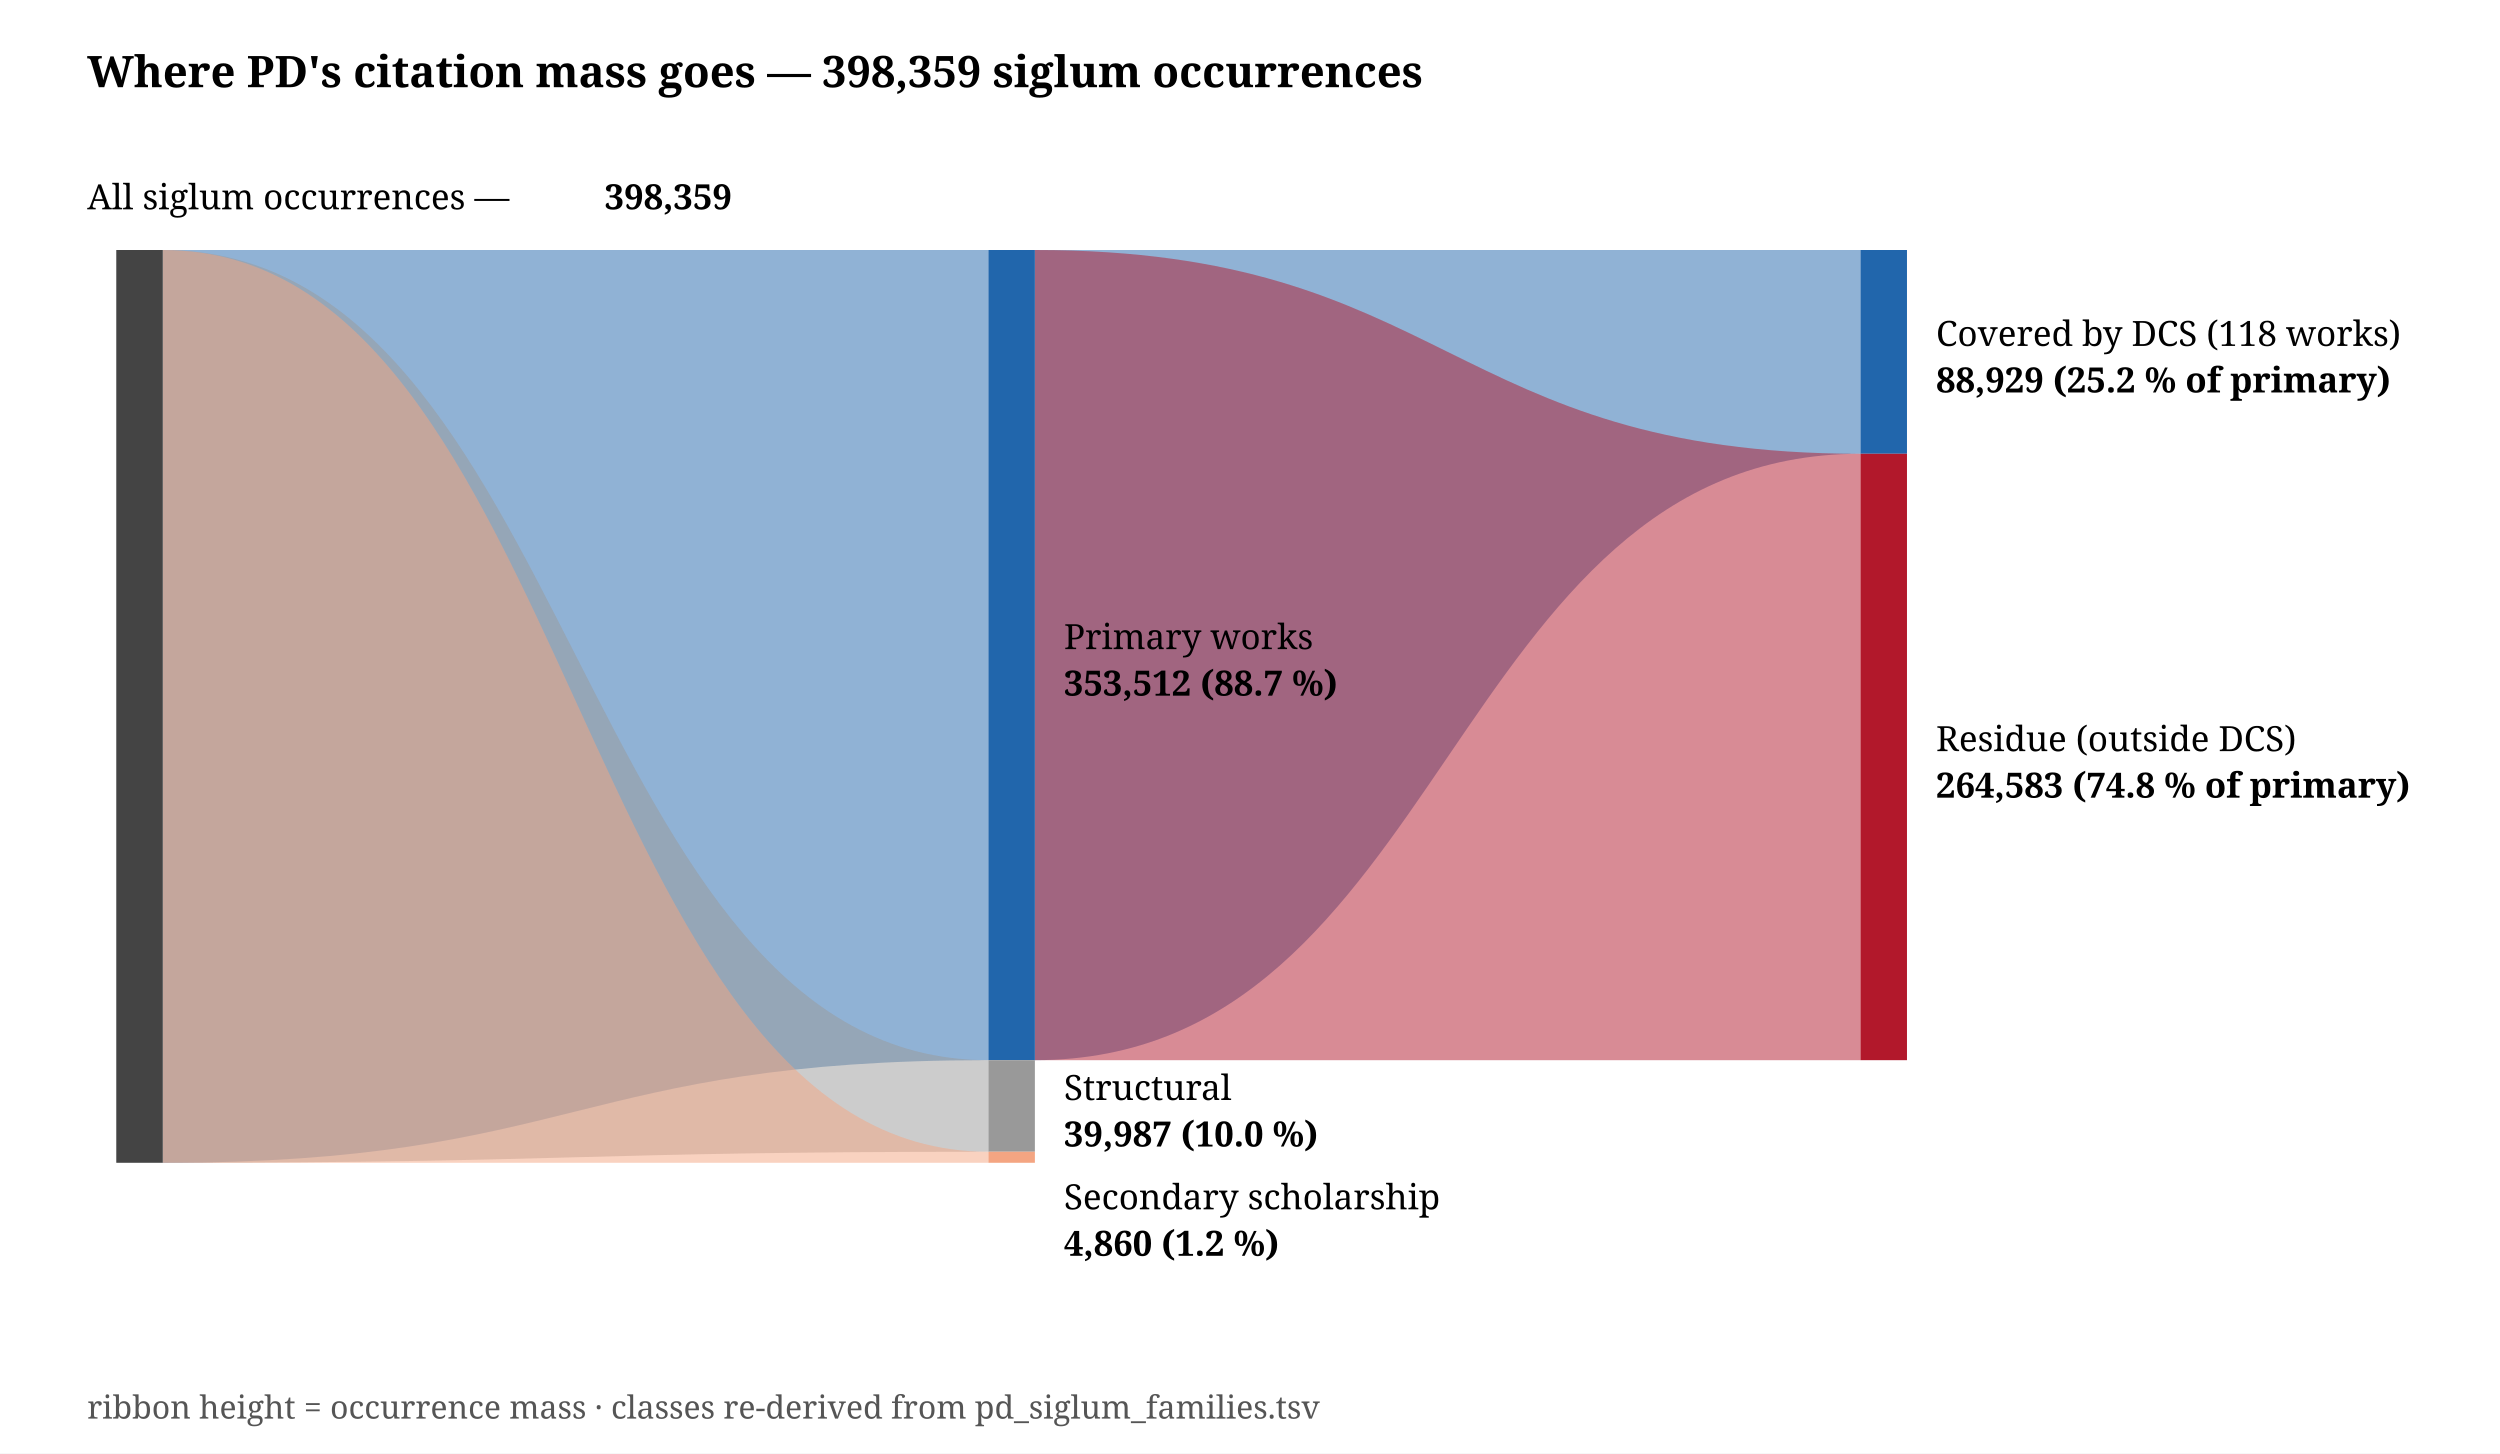
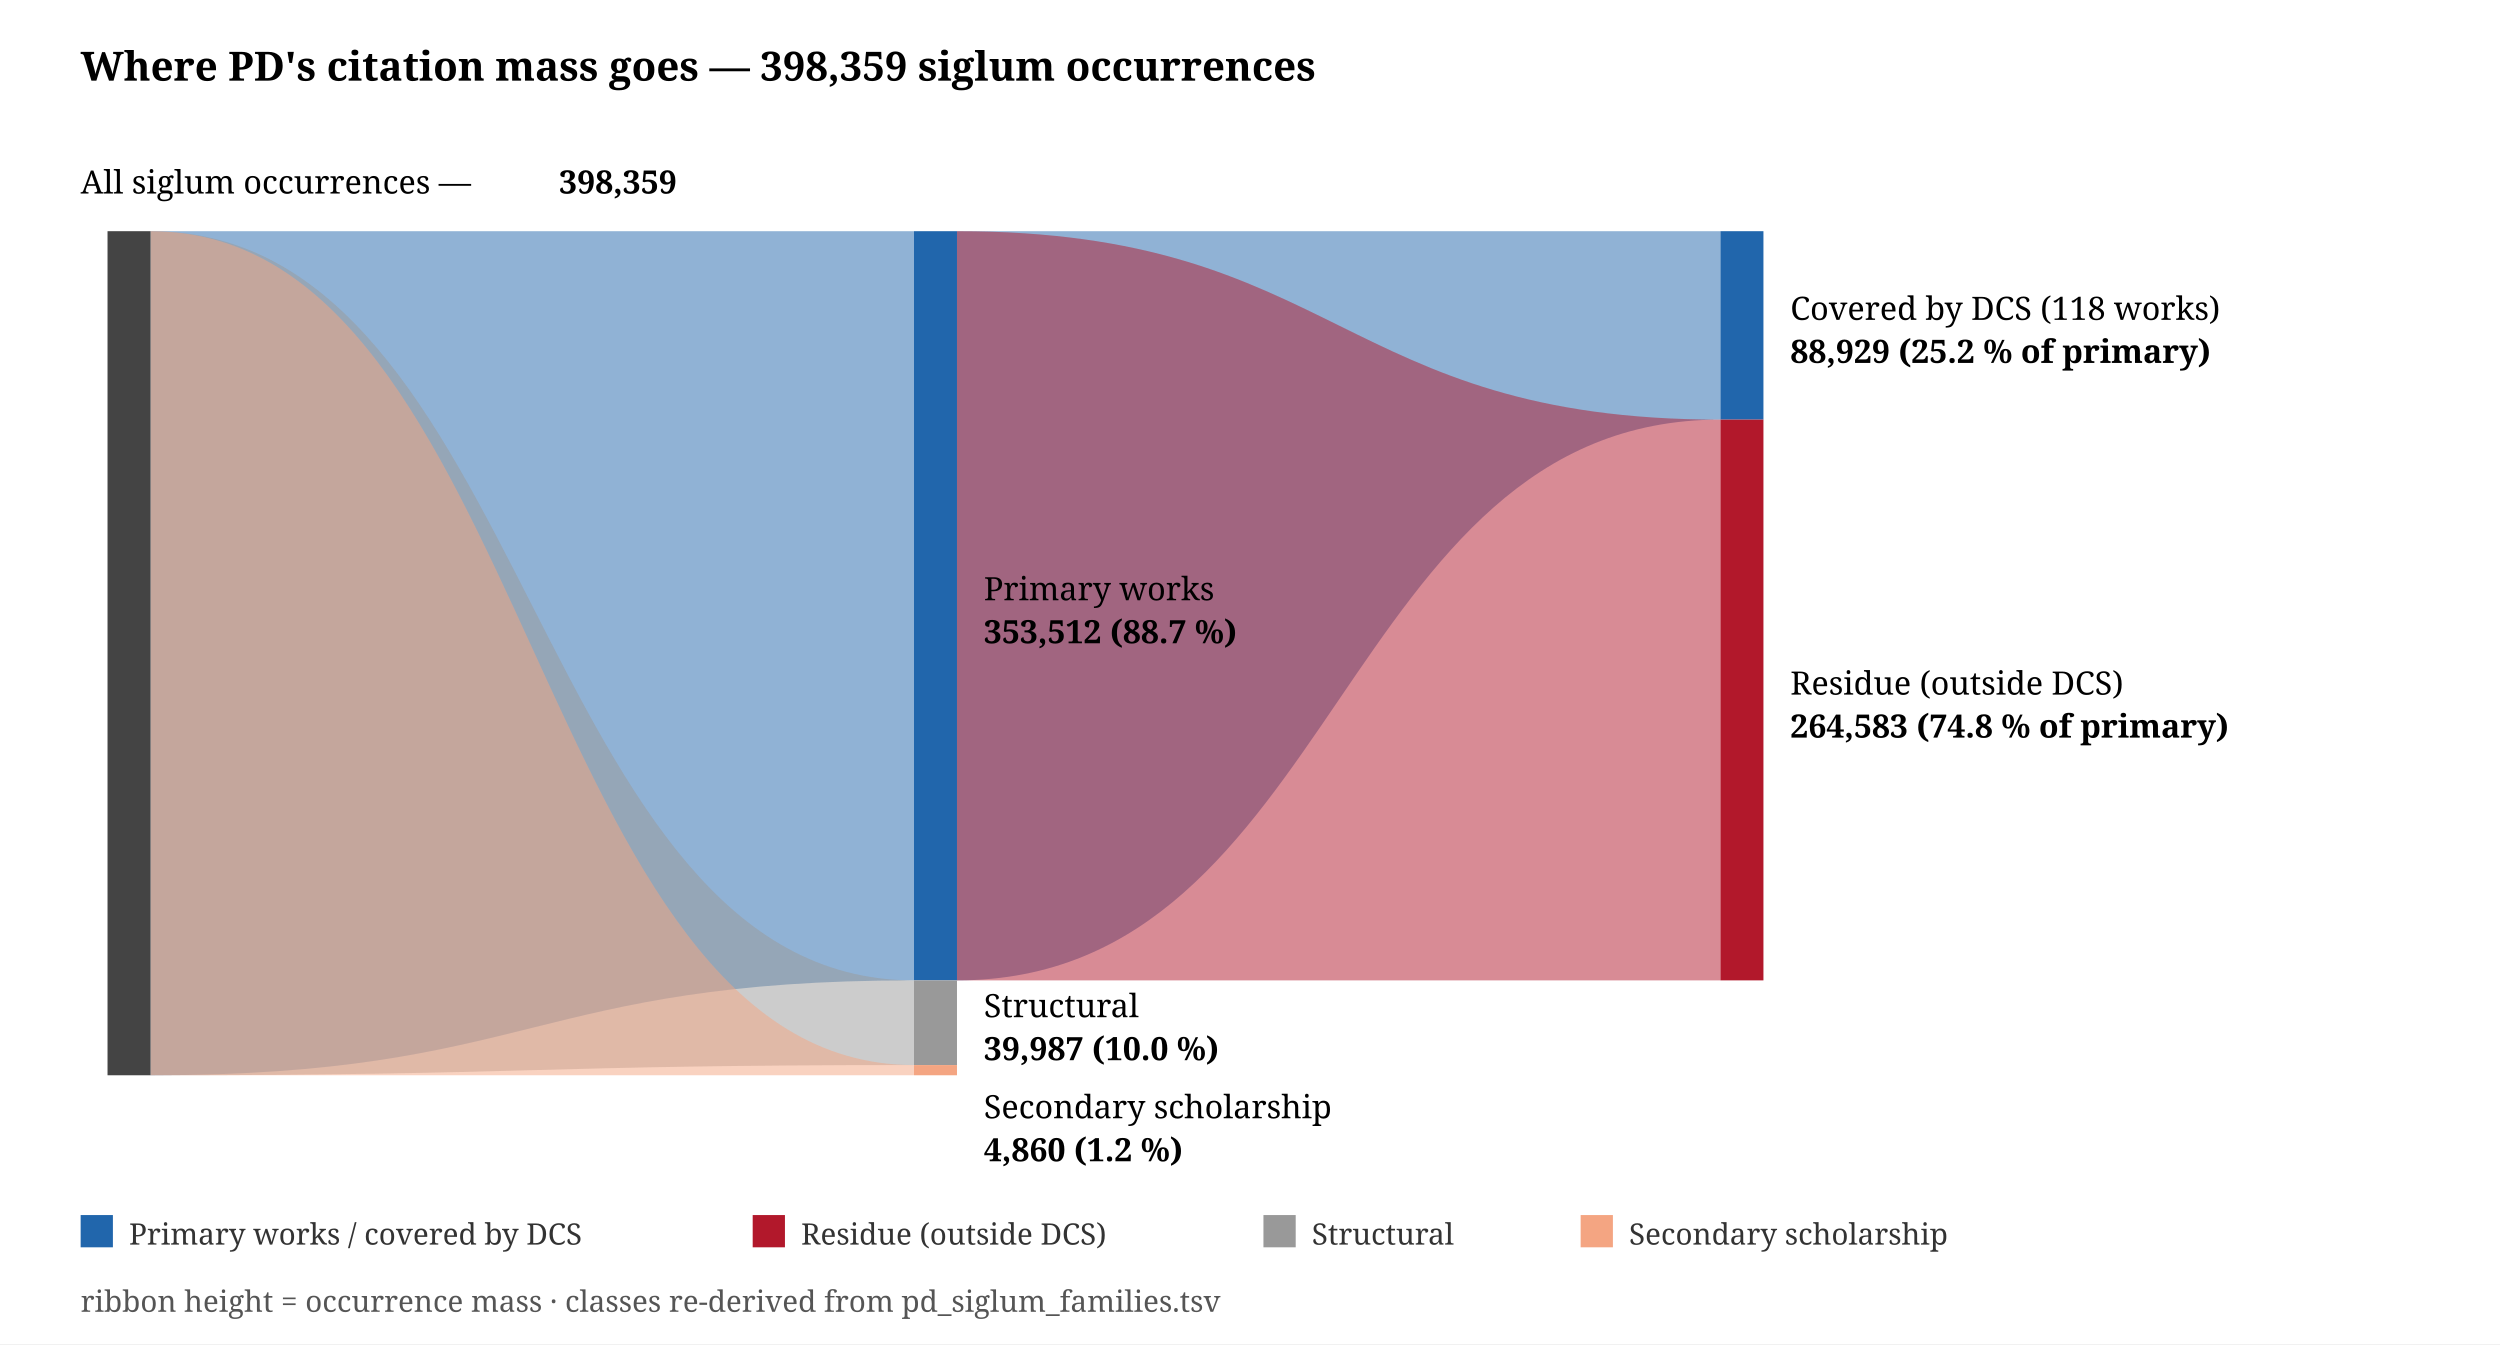
- <svg xmlns="http://www.w3.org/2000/svg" width="860" height="500" viewBox="0 0 860 500">
-   <rect width="860" height="500" fill="white" />
+ <svg xmlns="http://www.w3.org/2000/svg" width="930" height="500" viewBox="0 0 930 500">
+   <rect width="930" height="500" fill="white" />
  <text x="30" y="30" font-family="Georgia, serif" font-size="15" font-weight="bold">Where PD's citation mass goes — 398,359 siglum occurrences</text>
  <text x="30" y="72" font-family="Georgia, serif" font-size="12">All siglum occurrences — </text>
  <text x="208" y="72" font-family="Georgia, serif" font-size="12" font-weight="bold">398,359</text>
  <path d="M 56 86.0 C 198.0 86.0, 198.0 86.0, 340 86.0 L 340 364.7 C 198.0 364.7, 198.0 400.0, 56 400.0 Z" fill="#2166ac" opacity="0.5" />
  <path d="M 56 86.0 C 198.0 86.0, 198.0 364.7, 340 364.7 L 340 396.2 C 198.0 396.2, 198.0 400.0, 56 400.0 Z" fill="#999999" opacity="0.5" />
  <path d="M 56 86.0 C 198.0 86.0, 198.0 396.2, 340 396.2 L 340 400.0 C 198.0 400.0, 198.0 400.0, 56 400.0 Z" fill="#f4a582" opacity="0.5" />
  <path d="M 356 86.0 C 498.0 86.0, 498.0 86.0, 640 86.0 L 640 156.1 C 498.0 156.1, 498.0 364.7, 356 364.7 Z" fill="#2166ac" opacity="0.5" />
  <path d="M 356 86.0 C 498.0 86.0, 498.0 156.1, 640 156.1 L 640 364.7 C 498.0 364.7, 498.0 364.7, 356 364.7 Z" fill="#b2182b" opacity="0.5" />
  <rect x="40" y="86" width="16" height="314" fill="#444444" />
  <rect x="340" y="86.0" width="16" height="278.7" fill="#2166ac" />
  <rect x="340" y="364.7" width="16" height="31.5" fill="#999999" />
  <rect x="340" y="396.2" width="16" height="3.8" fill="#f4a582" />
  <rect x="640" y="86.0" width="16" height="70.1" fill="#2166ac" />
  <rect x="640" y="156.1" width="16" height="208.6" fill="#b2182b" />
  <text x="366" y="223.3" font-family="Georgia, serif" font-size="12">Primary works</text>
  <text x="366" y="239.3" font-family="Georgia, serif" font-size="12" font-weight="bold">353,512 (88.7 %)</text>
  <text x="366" y="378.4" font-family="Georgia, serif" font-size="12">Structural</text>
  <text x="366" y="394.4" font-family="Georgia, serif" font-size="12" font-weight="bold">39,987 (10.0 %)</text>
  <text x="366" y="416.0" font-family="Georgia, serif" font-size="12">Secondary scholarship</text>
  <text x="366" y="432.0" font-family="Georgia, serif" font-size="12" font-weight="bold">4,860 (1.2 %)</text>
  <text x="666" y="119.0" font-family="Georgia, serif" font-size="12">Covered by DCS (118 works)</text>
  <text x="666" y="135.0" font-family="Georgia, serif" font-size="12" font-weight="bold">88,929 (25.2 % of primary)</text>
  <text x="666" y="258.4" font-family="Georgia, serif" font-size="12">Residue (outside DCS)</text>
  <text x="666" y="274.4" font-family="Georgia, serif" font-size="12" font-weight="bold">264,583 (74.8 % of primary)</text>
+   <rect x="30" y="452" width="12" height="12" fill="#2166ac" />
+   <text x="48" y="463" font-family="Georgia, serif" font-size="11" fill="#333333">Primary works / covered by DCS</text>
+   <rect x="280" y="452" width="12" height="12" fill="#b2182b" />
+   <text x="298" y="463" font-family="Georgia, serif" font-size="11" fill="#333333">Residue (outside DCS)</text>
+   <rect x="470" y="452" width="12" height="12" fill="#999999" />
+   <text x="488" y="463" font-family="Georgia, serif" font-size="11" fill="#333333">Structural</text>
+   <rect x="588" y="452" width="12" height="12" fill="#f4a582" />
+   <text x="606" y="463" font-family="Georgia, serif" font-size="11" fill="#333333">Secondary scholarship</text>
  <text x="30" y="488" font-family="Georgia, serif" font-size="11" fill="#555555">ribbon height = occurrence mass · classes re-derived from pd_siglum_families.tsv</text>
</svg>
